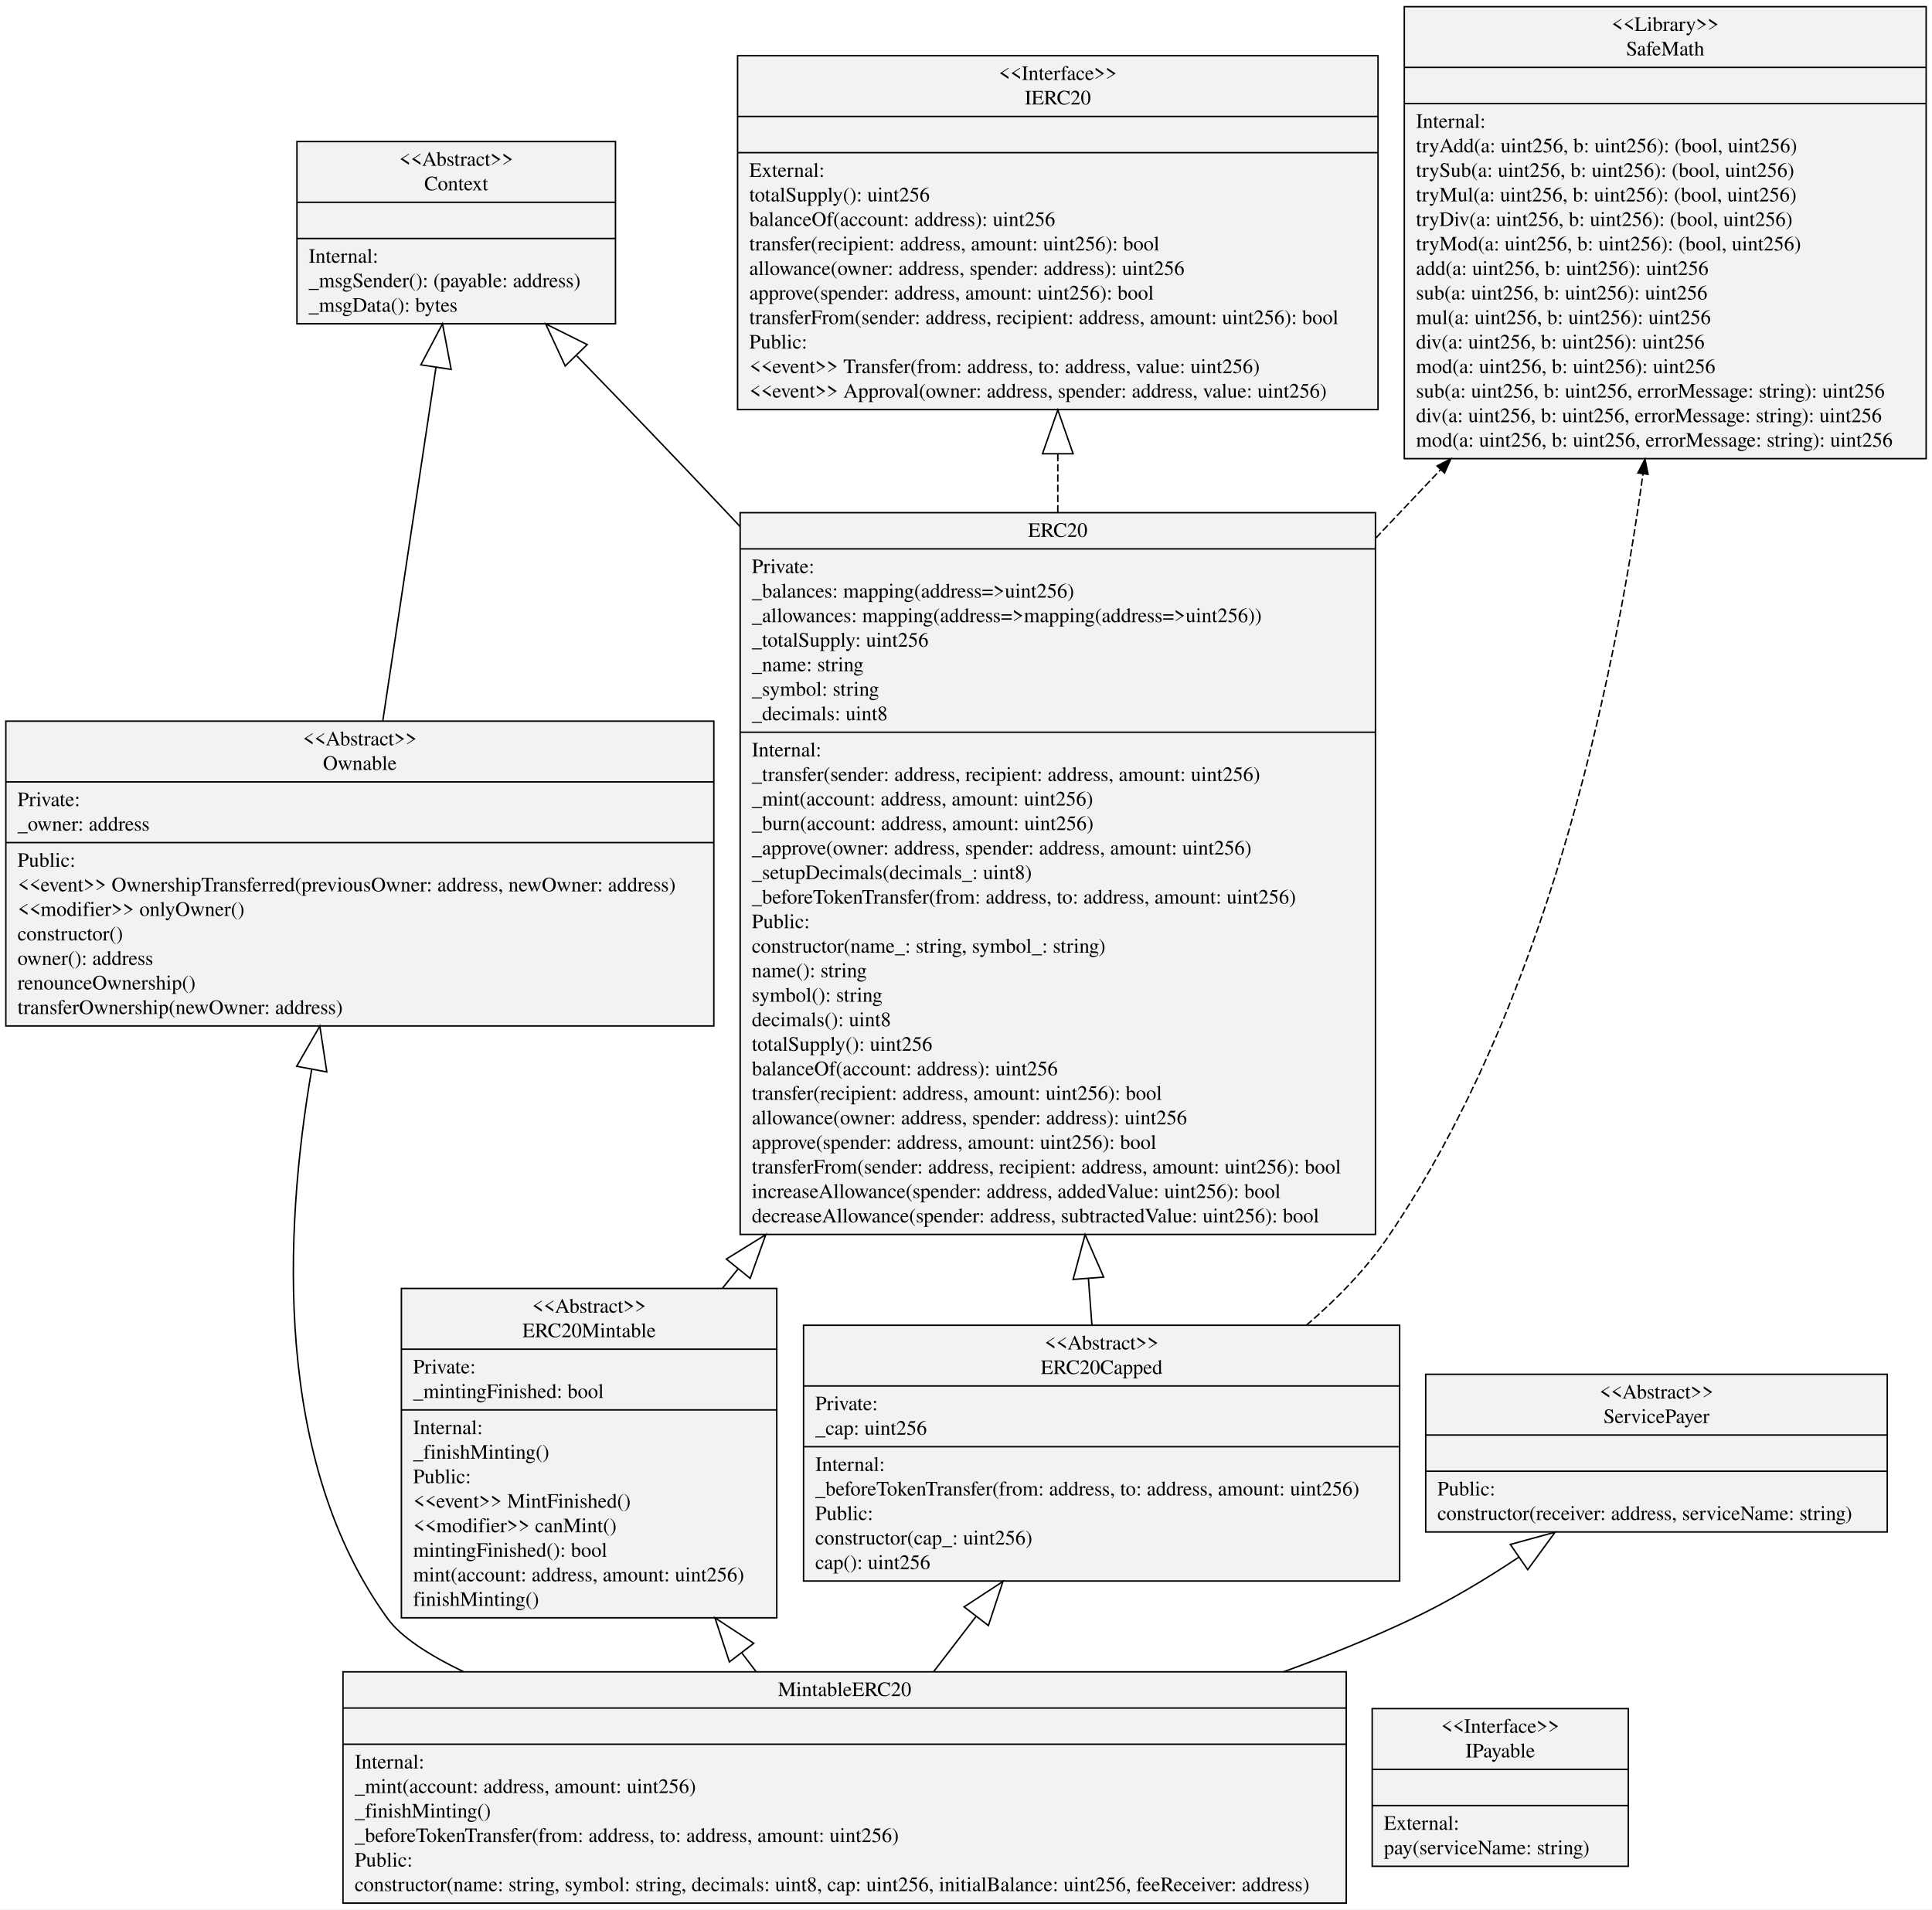
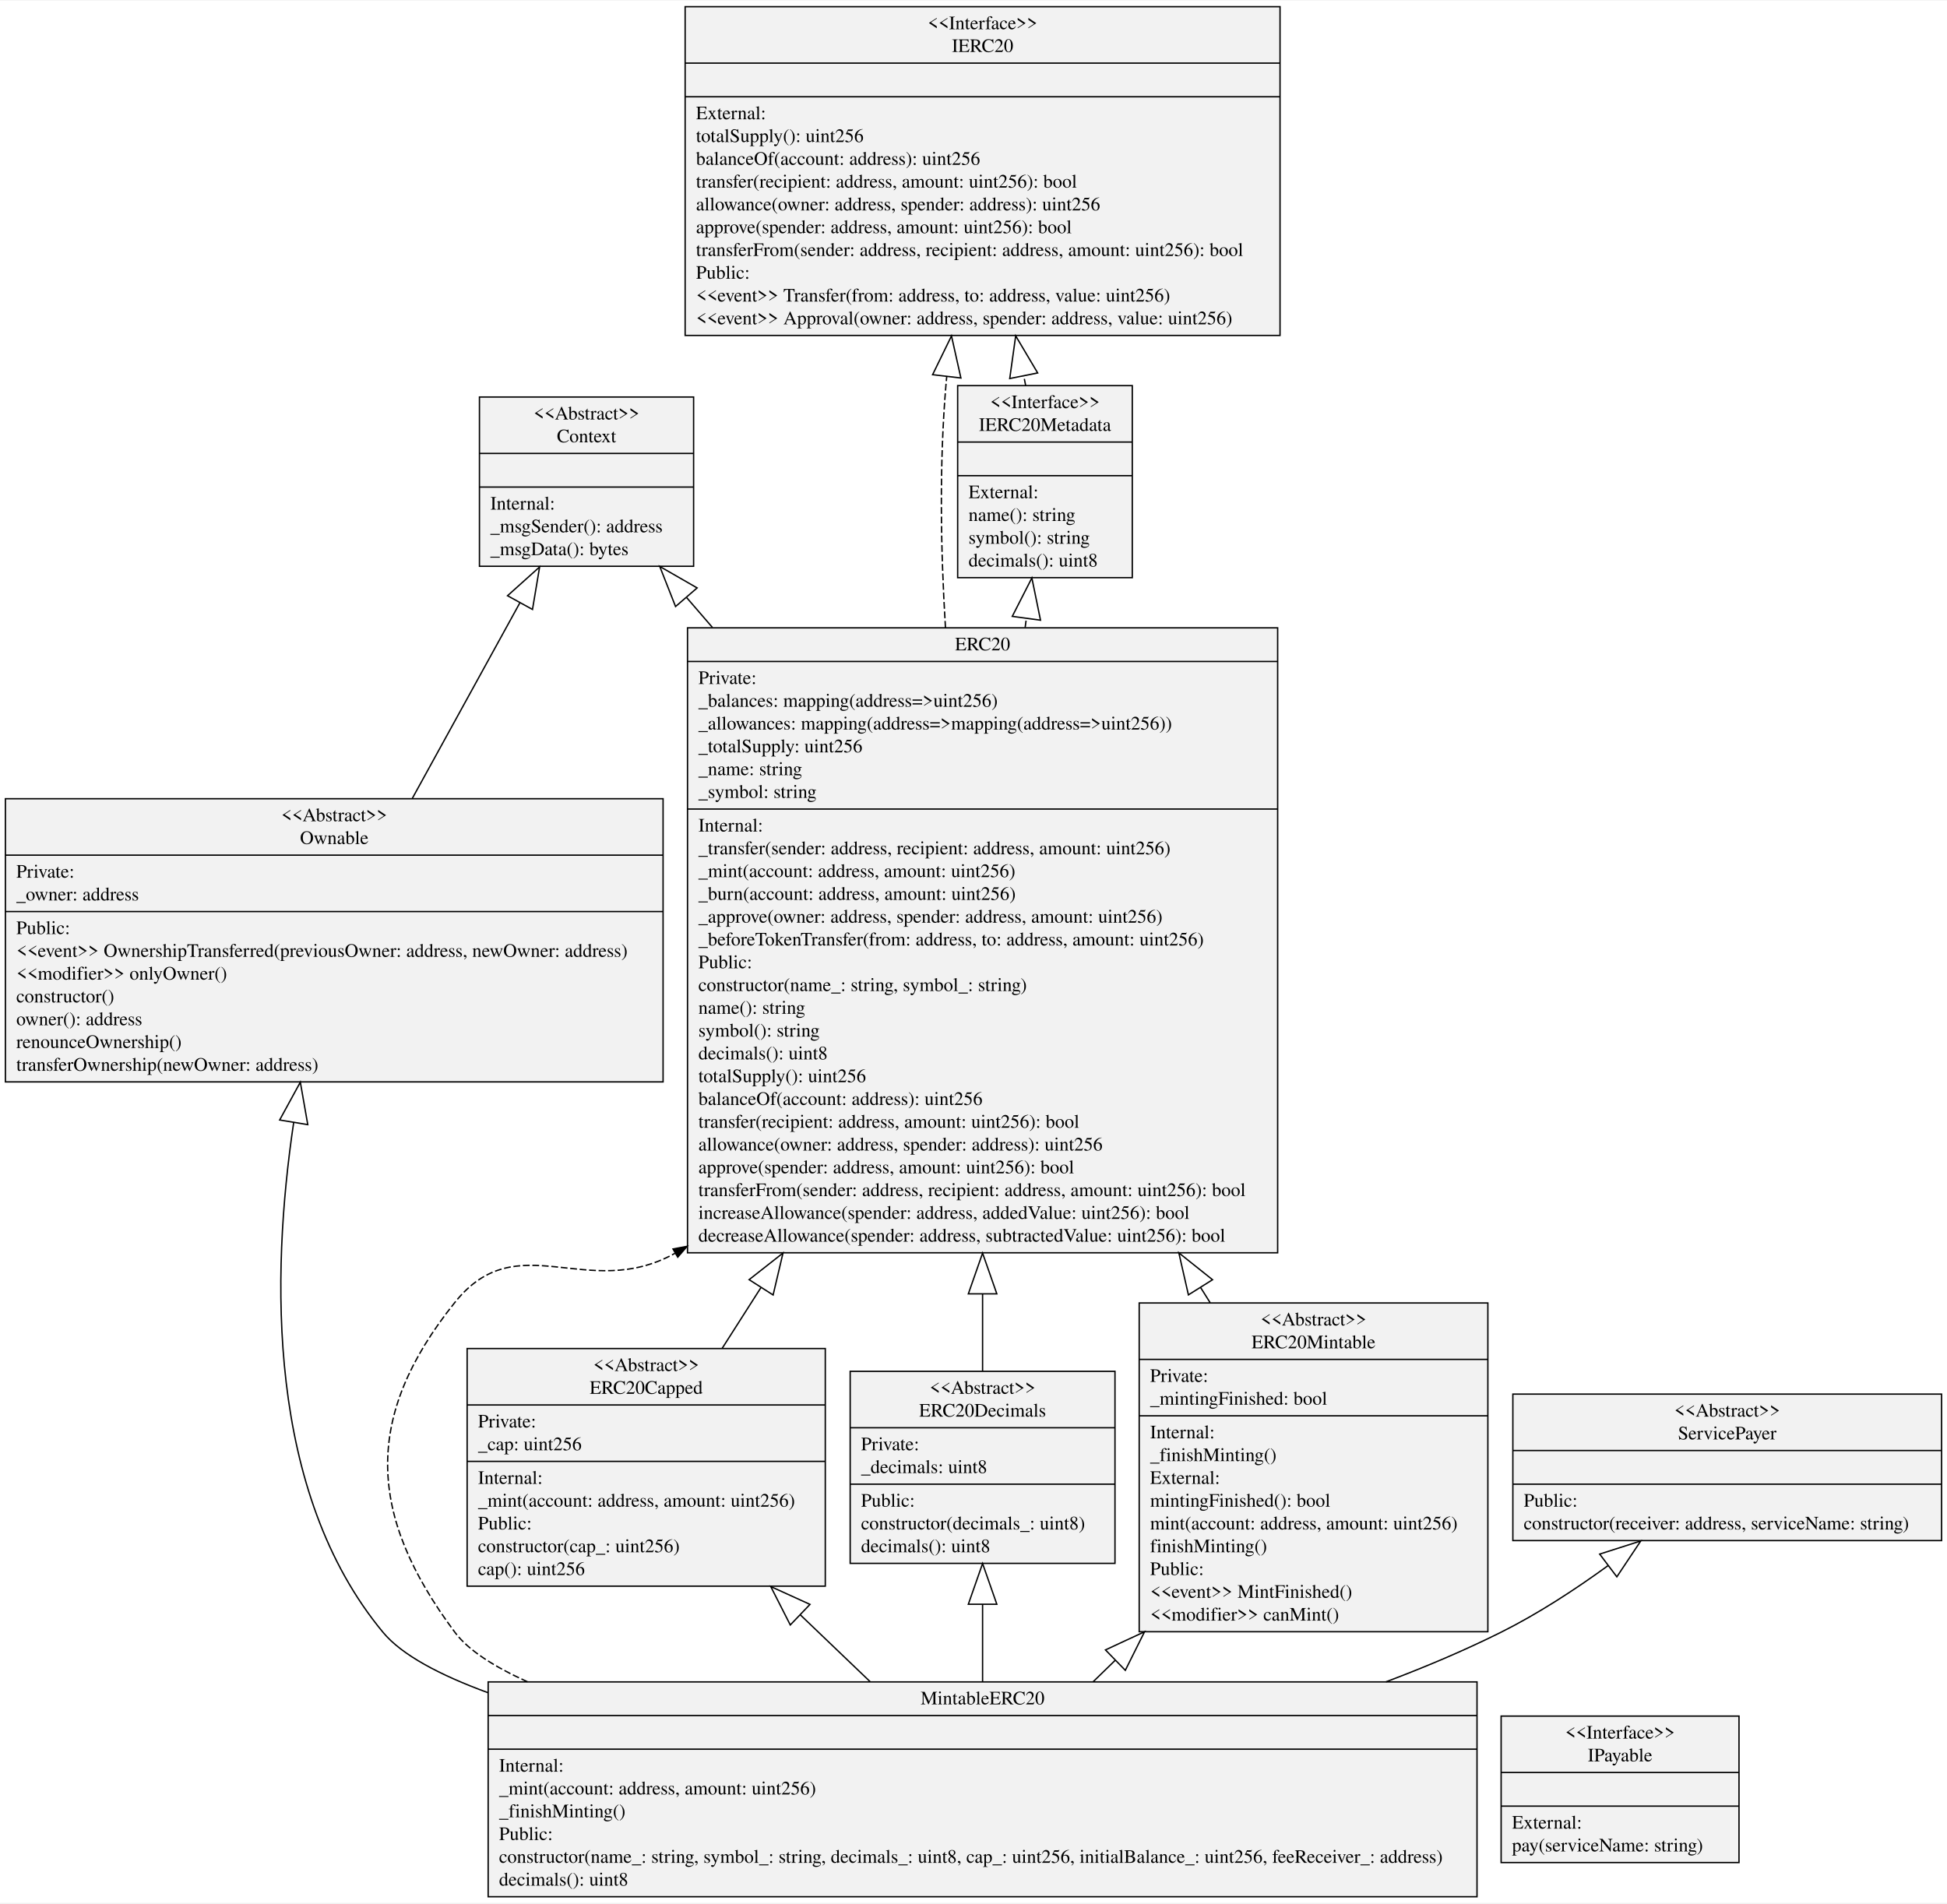
- <svg xmlns="http://www.w3.org/2000/svg" width="1323pt" height="1308pt" viewBox="0.00 0.00 1323.13 1308.00">
-   <g id="graph0" class="graph" transform="scale(1 1) rotate(0) translate(4 1304)">
-     <polygon fill="#ffffff" stroke="transparent" points="-4,4 -4,-1304 1319.133,-1304 1319.133,4 -4,4" />
+ <svg xmlns="http://www.w3.org/2000/svg" width="1435pt" height="1403pt" viewBox="0.00 0.00 1435.48 1402.60">
+   <g id="graph0" class="graph" transform="scale(1 1) rotate(0) translate(4 1398.6)">
+     <polygon fill="#ffffff" stroke="transparent" points="-4,4 -4,-1398.6 1431.477,-1398.6 1431.477,4 -4,4" />
    <g id="node1" class="node">
-       <polygon fill="#f2f2f2" stroke="#000000" points="199.365,-1082.3 199.365,-1207.1 417.509,-1207.1 417.509,-1082.3 199.365,-1082.3" />
-       <text text-anchor="middle" x="308.437" y="-1190.5" font-family="Times,serif" font-size="14.00" fill="#000000">&lt;&lt;Abstract&gt;&gt;</text>
-       <text text-anchor="middle" x="308.437" y="-1173.7" font-family="Times,serif" font-size="14.00" fill="#000000">Context</text>
-       <polyline fill="none" stroke="#000000" points="199.365,-1165.5 417.509,-1165.5 " />
-       <text text-anchor="middle" x="308.437" y="-1148.9" font-family="Times,serif" font-size="14.00" fill="#000000"> </text>
-       <polyline fill="none" stroke="#000000" points="199.365,-1140.7 417.509,-1140.7 " />
-       <text text-anchor="start" x="207.365" y="-1124.1" font-family="Times,serif" font-size="14.00" fill="#000000">Internal:</text>
-       <text text-anchor="start" x="207.365" y="-1107.3" font-family="Times,serif" font-size="14.00" fill="#000000">    _msgSender(): (payable: address)</text>
-       <text text-anchor="start" x="207.365" y="-1090.5" font-family="Times,serif" font-size="14.00" fill="#000000">    _msgData(): bytes</text>
+       <polygon fill="#f2f2f2" stroke="#000000" points="349.488,-981.5 349.488,-1106.3 507.386,-1106.3 507.386,-981.5 349.488,-981.5" />
+       <text text-anchor="middle" x="428.437" y="-1089.7" font-family="Times,serif" font-size="14.00" fill="#000000">&lt;&lt;Abstract&gt;&gt;</text>
+       <text text-anchor="middle" x="428.437" y="-1072.9" font-family="Times,serif" font-size="14.00" fill="#000000">Context</text>
+       <polyline fill="none" stroke="#000000" points="349.488,-1064.7 507.386,-1064.7 " />
+       <text text-anchor="middle" x="428.437" y="-1048.1" font-family="Times,serif" font-size="14.00" fill="#000000"> </text>
+       <polyline fill="none" stroke="#000000" points="349.488,-1039.9 507.386,-1039.9 " />
+       <text text-anchor="start" x="357.488" y="-1023.3" font-family="Times,serif" font-size="14.00" fill="#000000">Internal:</text>
+       <text text-anchor="start" x="357.488" y="-1006.5" font-family="Times,serif" font-size="14.00" fill="#000000">    _msgSender(): address</text>
+       <text text-anchor="start" x="357.488" y="-989.7" font-family="Times,serif" font-size="14.00" fill="#000000">    _msgData(): bytes</text>
    </g>
    <g id="node2" class="node">
      <polygon fill="#f2f2f2" stroke="#000000" points="0,-601.3 0,-810.1 484.874,-810.1 484.874,-601.3 0,-601.3" />
      <text text-anchor="middle" x="242.437" y="-793.5" font-family="Times,serif" font-size="14.00" fill="#000000">&lt;&lt;Abstract&gt;&gt;</text>
      <text text-anchor="middle" x="242.437" y="-776.7" font-family="Times,serif" font-size="14.00" fill="#000000">Ownable</text>
      <polyline fill="none" stroke="#000000" points="0,-768.5 484.874,-768.5 " />
      <text text-anchor="start" x="8" y="-751.9" font-family="Times,serif" font-size="14.00" fill="#000000">Private:</text>
      <text text-anchor="start" x="8" y="-735.1" font-family="Times,serif" font-size="14.00" fill="#000000">   _owner: address</text>
      <polyline fill="none" stroke="#000000" points="0,-726.9 484.874,-726.9 " />
      <text text-anchor="start" x="8" y="-710.3" font-family="Times,serif" font-size="14.00" fill="#000000">Public:</text>
      <text text-anchor="start" x="8" y="-693.5" font-family="Times,serif" font-size="14.00" fill="#000000">    &lt;&lt;event&gt;&gt; OwnershipTransferred(previousOwner: address, newOwner: address)</text>
      <text text-anchor="start" x="8" y="-676.7" font-family="Times,serif" font-size="14.00" fill="#000000">    &lt;&lt;modifier&gt;&gt; onlyOwner()</text>
      <text text-anchor="start" x="8" y="-659.9" font-family="Times,serif" font-size="14.00" fill="#000000">    constructor()</text>
      <text text-anchor="start" x="8" y="-643.1" font-family="Times,serif" font-size="14.00" fill="#000000">    owner(): address</text>
      <text text-anchor="start" x="8" y="-626.3" font-family="Times,serif" font-size="14.00" fill="#000000">    renounceOwnership()</text>
      <text text-anchor="start" x="8" y="-609.5" font-family="Times,serif" font-size="14.00" fill="#000000">    transferOwnership(newOwner: address)</text>
    </g>
    <g id="edge1" class="edge">
-       <path fill="none" stroke="#000000" d="M258.162,-810.294C269.23,-883.914 283.909,-981.552 294.546,-1052.306" />
-       <polygon fill="none" stroke="#000000" points="284.207,-1054.157 299.05,-1082.263 304.973,-1051.035 284.207,-1054.157" />
+       <path fill="none" stroke="#000000" d="M300.015,-810.393C325.401,-856.551 354.927,-910.238 379.262,-954.487" />
+       <polygon fill="none" stroke="#000000" points="370.19,-959.779 393.847,-981.006 388.59,-949.659 370.19,-959.779" />
    </g>
    <g id="node3" class="node">
-       <polygon fill="#f2f2f2" stroke="#000000" points="501.137,-1023.5 501.137,-1265.9 939.737,-1265.9 939.737,-1023.5 501.137,-1023.5" />
-       <text text-anchor="middle" x="720.437" y="-1249.3" font-family="Times,serif" font-size="14.00" fill="#000000">&lt;&lt;Interface&gt;&gt;</text>
-       <text text-anchor="middle" x="720.437" y="-1232.5" font-family="Times,serif" font-size="14.00" fill="#000000">IERC20</text>
-       <polyline fill="none" stroke="#000000" points="501.137,-1224.3 939.737,-1224.3 " />
-       <text text-anchor="middle" x="720.437" y="-1207.7" font-family="Times,serif" font-size="14.00" fill="#000000"> </text>
-       <polyline fill="none" stroke="#000000" points="501.137,-1199.5 939.737,-1199.5 " />
-       <text text-anchor="start" x="509.137" y="-1182.9" font-family="Times,serif" font-size="14.00" fill="#000000">External:</text>
-       <text text-anchor="start" x="509.137" y="-1166.1" font-family="Times,serif" font-size="14.00" fill="#000000">     totalSupply(): uint256</text>
-       <text text-anchor="start" x="509.137" y="-1149.3" font-family="Times,serif" font-size="14.00" fill="#000000">     balanceOf(account: address): uint256</text>
-       <text text-anchor="start" x="509.137" y="-1132.5" font-family="Times,serif" font-size="14.00" fill="#000000">     transfer(recipient: address, amount: uint256): bool</text>
-       <text text-anchor="start" x="509.137" y="-1115.7" font-family="Times,serif" font-size="14.00" fill="#000000">     allowance(owner: address, spender: address): uint256</text>
-       <text text-anchor="start" x="509.137" y="-1098.9" font-family="Times,serif" font-size="14.00" fill="#000000">     approve(spender: address, amount: uint256): bool</text>
-       <text text-anchor="start" x="509.137" y="-1082.1" font-family="Times,serif" font-size="14.00" fill="#000000">     transferFrom(sender: address, recipient: address, amount: uint256): bool</text>
-       <text text-anchor="start" x="509.137" y="-1065.3" font-family="Times,serif" font-size="14.00" fill="#000000">Public:</text>
-       <text text-anchor="start" x="509.137" y="-1048.5" font-family="Times,serif" font-size="14.00" fill="#000000">    &lt;&lt;event&gt;&gt; Transfer(from: address, to: address, value: uint256)</text>
-       <text text-anchor="start" x="509.137" y="-1031.7" font-family="Times,serif" font-size="14.00" fill="#000000">    &lt;&lt;event&gt;&gt; Approval(owner: address, spender: address, value: uint256)</text>
+       <polygon fill="#f2f2f2" stroke="#000000" points="501.137,-1151.7 501.137,-1394.1 939.737,-1394.1 939.737,-1151.7 501.137,-1151.7" />
+       <text text-anchor="middle" x="720.437" y="-1377.5" font-family="Times,serif" font-size="14.00" fill="#000000">&lt;&lt;Interface&gt;&gt;</text>
+       <text text-anchor="middle" x="720.437" y="-1360.7" font-family="Times,serif" font-size="14.00" fill="#000000">IERC20</text>
+       <polyline fill="none" stroke="#000000" points="501.137,-1352.5 939.737,-1352.5 " />
+       <text text-anchor="middle" x="720.437" y="-1335.9" font-family="Times,serif" font-size="14.00" fill="#000000"> </text>
+       <polyline fill="none" stroke="#000000" points="501.137,-1327.7 939.737,-1327.7 " />
+       <text text-anchor="start" x="509.137" y="-1311.1" font-family="Times,serif" font-size="14.00" fill="#000000">External:</text>
+       <text text-anchor="start" x="509.137" y="-1294.3" font-family="Times,serif" font-size="14.00" fill="#000000">     totalSupply(): uint256</text>
+       <text text-anchor="start" x="509.137" y="-1277.5" font-family="Times,serif" font-size="14.00" fill="#000000">     balanceOf(account: address): uint256</text>
+       <text text-anchor="start" x="509.137" y="-1260.7" font-family="Times,serif" font-size="14.00" fill="#000000">     transfer(recipient: address, amount: uint256): bool</text>
+       <text text-anchor="start" x="509.137" y="-1243.9" font-family="Times,serif" font-size="14.00" fill="#000000">     allowance(owner: address, spender: address): uint256</text>
+       <text text-anchor="start" x="509.137" y="-1227.1" font-family="Times,serif" font-size="14.00" fill="#000000">     approve(spender: address, amount: uint256): bool</text>
+       <text text-anchor="start" x="509.137" y="-1210.3" font-family="Times,serif" font-size="14.00" fill="#000000">     transferFrom(sender: address, recipient: address, amount: uint256): bool</text>
+       <text text-anchor="start" x="509.137" y="-1193.5" font-family="Times,serif" font-size="14.00" fill="#000000">Public:</text>
+       <text text-anchor="start" x="509.137" y="-1176.7" font-family="Times,serif" font-size="14.00" fill="#000000">    &lt;&lt;event&gt;&gt; Transfer(from: address, to: address, value: uint256)</text>
+       <text text-anchor="start" x="509.137" y="-1159.9" font-family="Times,serif" font-size="14.00" fill="#000000">    &lt;&lt;event&gt;&gt; Approval(owner: address, spender: address, value: uint256)</text>
    </g>
    <g id="node4" class="node">
-       <polygon fill="#f2f2f2" stroke="#000000" points="957.741,-989.9 957.741,-1299.5 1315.133,-1299.5 1315.133,-989.9 957.741,-989.9" />
-       <text text-anchor="middle" x="1136.437" y="-1282.9" font-family="Times,serif" font-size="14.00" fill="#000000">&lt;&lt;Library&gt;&gt;</text>
-       <text text-anchor="middle" x="1136.437" y="-1266.1" font-family="Times,serif" font-size="14.00" fill="#000000">SafeMath</text>
-       <polyline fill="none" stroke="#000000" points="957.741,-1257.9 1315.133,-1257.9 " />
-       <text text-anchor="middle" x="1136.437" y="-1241.3" font-family="Times,serif" font-size="14.00" fill="#000000"> </text>
-       <polyline fill="none" stroke="#000000" points="957.741,-1233.1 1315.133,-1233.1 " />
-       <text text-anchor="start" x="965.741" y="-1216.5" font-family="Times,serif" font-size="14.00" fill="#000000">Internal:</text>
-       <text text-anchor="start" x="965.741" y="-1199.7" font-family="Times,serif" font-size="14.00" fill="#000000">    tryAdd(a: uint256, b: uint256): (bool, uint256)</text>
-       <text text-anchor="start" x="965.741" y="-1182.9" font-family="Times,serif" font-size="14.00" fill="#000000">    trySub(a: uint256, b: uint256): (bool, uint256)</text>
-       <text text-anchor="start" x="965.741" y="-1166.1" font-family="Times,serif" font-size="14.00" fill="#000000">    tryMul(a: uint256, b: uint256): (bool, uint256)</text>
-       <text text-anchor="start" x="965.741" y="-1149.3" font-family="Times,serif" font-size="14.00" fill="#000000">    tryDiv(a: uint256, b: uint256): (bool, uint256)</text>
-       <text text-anchor="start" x="965.741" y="-1132.5" font-family="Times,serif" font-size="14.00" fill="#000000">    tryMod(a: uint256, b: uint256): (bool, uint256)</text>
-       <text text-anchor="start" x="965.741" y="-1115.7" font-family="Times,serif" font-size="14.00" fill="#000000">    add(a: uint256, b: uint256): uint256</text>
-       <text text-anchor="start" x="965.741" y="-1098.9" font-family="Times,serif" font-size="14.00" fill="#000000">    sub(a: uint256, b: uint256): uint256</text>
-       <text text-anchor="start" x="965.741" y="-1082.1" font-family="Times,serif" font-size="14.00" fill="#000000">    mul(a: uint256, b: uint256): uint256</text>
-       <text text-anchor="start" x="965.741" y="-1065.3" font-family="Times,serif" font-size="14.00" fill="#000000">    div(a: uint256, b: uint256): uint256</text>
-       <text text-anchor="start" x="965.741" y="-1048.5" font-family="Times,serif" font-size="14.00" fill="#000000">    mod(a: uint256, b: uint256): uint256</text>
-       <text text-anchor="start" x="965.741" y="-1031.7" font-family="Times,serif" font-size="14.00" fill="#000000">    sub(a: uint256, b: uint256, errorMessage: string): uint256</text>
-       <text text-anchor="start" x="965.741" y="-1014.9" font-family="Times,serif" font-size="14.00" fill="#000000">    div(a: uint256, b: uint256, errorMessage: string): uint256</text>
-       <text text-anchor="start" x="965.741" y="-998.1" font-family="Times,serif" font-size="14.00" fill="#000000">    mod(a: uint256, b: uint256, errorMessage: string): uint256</text>
+       <polygon fill="#f2f2f2" stroke="#000000" points="702.06,-973.1 702.06,-1114.7 830.814,-1114.7 830.814,-973.1 702.06,-973.1" />
+       <text text-anchor="middle" x="766.437" y="-1098.1" font-family="Times,serif" font-size="14.00" fill="#000000">&lt;&lt;Interface&gt;&gt;</text>
+       <text text-anchor="middle" x="766.437" y="-1081.3" font-family="Times,serif" font-size="14.00" fill="#000000">IERC20Metadata</text>
+       <polyline fill="none" stroke="#000000" points="702.06,-1073.1 830.814,-1073.1 " />
+       <text text-anchor="middle" x="766.437" y="-1056.5" font-family="Times,serif" font-size="14.00" fill="#000000"> </text>
+       <polyline fill="none" stroke="#000000" points="702.06,-1048.3 830.814,-1048.3 " />
+       <text text-anchor="start" x="710.06" y="-1031.7" font-family="Times,serif" font-size="14.00" fill="#000000">External:</text>
+       <text text-anchor="start" x="710.06" y="-1014.9" font-family="Times,serif" font-size="14.00" fill="#000000">     name(): string</text>
+       <text text-anchor="start" x="710.06" y="-998.1" font-family="Times,serif" font-size="14.00" fill="#000000">     symbol(): string</text>
+       <text text-anchor="start" x="710.06" y="-981.3" font-family="Times,serif" font-size="14.00" fill="#000000">     decimals(): uint8</text>
+     </g>
+     <g id="edge2" class="edge">
+       <path fill="none" stroke="#000000" stroke-dasharray="5,2" d="M752.197,-1114.789C751.739,-1117.072 751.274,-1119.383 750.806,-1121.716" />
+       <polygon fill="none" stroke="#000000" points="740.457,-1119.919 744.843,-1151.399 761.046,-1124.055 740.457,-1119.919" />
    </g>
    <g id="node5" class="node">
-       <polygon fill="#f2f2f2" stroke="#000000" points="502.887,-458.5 502.887,-952.9 937.987,-952.9 937.987,-458.5 502.887,-458.5" />
-       <text text-anchor="middle" x="720.437" y="-936.3" font-family="Times,serif" font-size="14.00" fill="#000000">ERC20</text>
-       <polyline fill="none" stroke="#000000" points="502.887,-928.1 937.987,-928.1 " />
-       <text text-anchor="start" x="510.887" y="-911.5" font-family="Times,serif" font-size="14.00" fill="#000000">Private:</text>
-       <text text-anchor="start" x="510.887" y="-894.7" font-family="Times,serif" font-size="14.00" fill="#000000">   _balances: mapping(address=&gt;uint256)</text>
-       <text text-anchor="start" x="510.887" y="-877.9" font-family="Times,serif" font-size="14.00" fill="#000000">   _allowances: mapping(address=&gt;mapping(address=&gt;uint256))</text>
-       <text text-anchor="start" x="510.887" y="-861.1" font-family="Times,serif" font-size="14.00" fill="#000000">   _totalSupply: uint256</text>
-       <text text-anchor="start" x="510.887" y="-844.3" font-family="Times,serif" font-size="14.00" fill="#000000">   _name: string</text>
-       <text text-anchor="start" x="510.887" y="-827.5" font-family="Times,serif" font-size="14.00" fill="#000000">   _symbol: string</text>
-       <text text-anchor="start" x="510.887" y="-810.7" font-family="Times,serif" font-size="14.00" fill="#000000">   _decimals: uint8</text>
+       <polygon fill="#f2f2f2" stroke="#000000" points="502.887,-475.3 502.887,-936.1 937.987,-936.1 937.987,-475.3 502.887,-475.3" />
+       <text text-anchor="middle" x="720.437" y="-919.5" font-family="Times,serif" font-size="14.00" fill="#000000">ERC20</text>
+       <polyline fill="none" stroke="#000000" points="502.887,-911.3 937.987,-911.3 " />
+       <text text-anchor="start" x="510.887" y="-894.7" font-family="Times,serif" font-size="14.00" fill="#000000">Private:</text>
+       <text text-anchor="start" x="510.887" y="-877.9" font-family="Times,serif" font-size="14.00" fill="#000000">   _balances: mapping(address=&gt;uint256)</text>
+       <text text-anchor="start" x="510.887" y="-861.1" font-family="Times,serif" font-size="14.00" fill="#000000">   _allowances: mapping(address=&gt;mapping(address=&gt;uint256))</text>
+       <text text-anchor="start" x="510.887" y="-844.3" font-family="Times,serif" font-size="14.00" fill="#000000">   _totalSupply: uint256</text>
+       <text text-anchor="start" x="510.887" y="-827.5" font-family="Times,serif" font-size="14.00" fill="#000000">   _name: string</text>
+       <text text-anchor="start" x="510.887" y="-810.7" font-family="Times,serif" font-size="14.00" fill="#000000">   _symbol: string</text>
      <polyline fill="none" stroke="#000000" points="502.887,-802.5 937.987,-802.5 " />
      <text text-anchor="start" x="510.887" y="-785.9" font-family="Times,serif" font-size="14.00" fill="#000000">Internal:</text>
      <text text-anchor="start" x="510.887" y="-769.1" font-family="Times,serif" font-size="14.00" fill="#000000">    _transfer(sender: address, recipient: address, amount: uint256)</text>
      <text text-anchor="start" x="510.887" y="-752.3" font-family="Times,serif" font-size="14.00" fill="#000000">    _mint(account: address, amount: uint256)</text>
      <text text-anchor="start" x="510.887" y="-735.5" font-family="Times,serif" font-size="14.00" fill="#000000">    _burn(account: address, amount: uint256)</text>
      <text text-anchor="start" x="510.887" y="-718.7" font-family="Times,serif" font-size="14.00" fill="#000000">    _approve(owner: address, spender: address, amount: uint256)</text>
-       <text text-anchor="start" x="510.887" y="-701.9" font-family="Times,serif" font-size="14.00" fill="#000000">    _setupDecimals(decimals_: uint8)</text>
-       <text text-anchor="start" x="510.887" y="-685.1" font-family="Times,serif" font-size="14.00" fill="#000000">    _beforeTokenTransfer(from: address, to: address, amount: uint256)</text>
-       <text text-anchor="start" x="510.887" y="-668.3" font-family="Times,serif" font-size="14.00" fill="#000000">Public:</text>
-       <text text-anchor="start" x="510.887" y="-651.5" font-family="Times,serif" font-size="14.00" fill="#000000">    constructor(name_: string, symbol_: string)</text>
-       <text text-anchor="start" x="510.887" y="-634.7" font-family="Times,serif" font-size="14.00" fill="#000000">    name(): string</text>
-       <text text-anchor="start" x="510.887" y="-617.9" font-family="Times,serif" font-size="14.00" fill="#000000">    symbol(): string</text>
-       <text text-anchor="start" x="510.887" y="-601.1" font-family="Times,serif" font-size="14.00" fill="#000000">    decimals(): uint8</text>
-       <text text-anchor="start" x="510.887" y="-584.3" font-family="Times,serif" font-size="14.00" fill="#000000">    totalSupply(): uint256</text>
-       <text text-anchor="start" x="510.887" y="-567.5" font-family="Times,serif" font-size="14.00" fill="#000000">    balanceOf(account: address): uint256</text>
-       <text text-anchor="start" x="510.887" y="-550.7" font-family="Times,serif" font-size="14.00" fill="#000000">    transfer(recipient: address, amount: uint256): bool</text>
-       <text text-anchor="start" x="510.887" y="-533.9" font-family="Times,serif" font-size="14.00" fill="#000000">    allowance(owner: address, spender: address): uint256</text>
-       <text text-anchor="start" x="510.887" y="-517.1" font-family="Times,serif" font-size="14.00" fill="#000000">    approve(spender: address, amount: uint256): bool</text>
-       <text text-anchor="start" x="510.887" y="-500.3" font-family="Times,serif" font-size="14.00" fill="#000000">    transferFrom(sender: address, recipient: address, amount: uint256): bool</text>
-       <text text-anchor="start" x="510.887" y="-483.5" font-family="Times,serif" font-size="14.00" fill="#000000">    increaseAllowance(spender: address, addedValue: uint256): bool</text>
-       <text text-anchor="start" x="510.887" y="-466.7" font-family="Times,serif" font-size="14.00" fill="#000000">    decreaseAllowance(spender: address, subtractedValue: uint256): bool</text>
-     </g>
-     <g id="edge2" class="edge">
-       <path fill="none" stroke="#000000" d="M502.79,-943.447C499.655,-946.789 496.536,-950.109 493.437,-953.4 460.243,-988.659 423.219,-1027.113 391.065,-1060.236" />
-       <polygon fill="none" stroke="#000000" points="383.081,-1053.385 369.69,-1082.211 398.134,-1068.028 383.081,-1053.385" />
+       <text text-anchor="start" x="510.887" y="-701.9" font-family="Times,serif" font-size="14.00" fill="#000000">    _beforeTokenTransfer(from: address, to: address, amount: uint256)</text>
+       <text text-anchor="start" x="510.887" y="-685.1" font-family="Times,serif" font-size="14.00" fill="#000000">Public:</text>
+       <text text-anchor="start" x="510.887" y="-668.3" font-family="Times,serif" font-size="14.00" fill="#000000">    constructor(name_: string, symbol_: string)</text>
+       <text text-anchor="start" x="510.887" y="-651.5" font-family="Times,serif" font-size="14.00" fill="#000000">    name(): string</text>
+       <text text-anchor="start" x="510.887" y="-634.7" font-family="Times,serif" font-size="14.00" fill="#000000">    symbol(): string</text>
+       <text text-anchor="start" x="510.887" y="-617.9" font-family="Times,serif" font-size="14.00" fill="#000000">    decimals(): uint8</text>
+       <text text-anchor="start" x="510.887" y="-601.1" font-family="Times,serif" font-size="14.00" fill="#000000">    totalSupply(): uint256</text>
+       <text text-anchor="start" x="510.887" y="-584.3" font-family="Times,serif" font-size="14.00" fill="#000000">    balanceOf(account: address): uint256</text>
+       <text text-anchor="start" x="510.887" y="-567.5" font-family="Times,serif" font-size="14.00" fill="#000000">    transfer(recipient: address, amount: uint256): bool</text>
+       <text text-anchor="start" x="510.887" y="-550.7" font-family="Times,serif" font-size="14.00" fill="#000000">    allowance(owner: address, spender: address): uint256</text>
+       <text text-anchor="start" x="510.887" y="-533.9" font-family="Times,serif" font-size="14.00" fill="#000000">    approve(spender: address, amount: uint256): bool</text>
+       <text text-anchor="start" x="510.887" y="-517.1" font-family="Times,serif" font-size="14.00" fill="#000000">    transferFrom(sender: address, recipient: address, amount: uint256): bool</text>
+       <text text-anchor="start" x="510.887" y="-500.3" font-family="Times,serif" font-size="14.00" fill="#000000">    increaseAllowance(spender: address, addedValue: uint256): bool</text>
+       <text text-anchor="start" x="510.887" y="-483.5" font-family="Times,serif" font-size="14.00" fill="#000000">    decreaseAllowance(spender: address, subtractedValue: uint256): bool</text>
    </g>
    <g id="edge3" class="edge">
-       <path fill="none" stroke="#000000" stroke-dasharray="5,2" d="M720.437,-953.106C720.437,-966.648 720.437,-980.047 720.437,-993.09" />
-       <polygon fill="none" stroke="#000000" points="709.937,-993.243 720.437,-1023.243 730.937,-993.243 709.937,-993.243" />
+       <path fill="none" stroke="#000000" d="M521.229,-936.427C514.72,-943.965 508.375,-951.314 502.256,-958.401" />
+       <polygon fill="none" stroke="#000000" points="494.071,-951.814 482.413,-981.384 509.966,-965.538 494.071,-951.814" />
    </g>
    <g id="edge4" class="edge">
-       <path fill="none" stroke="#000000" stroke-dasharray="5,2" d="M938.184,-935.486C953.135,-951.264 968.019,-966.97 982.526,-982.279" />
-       <polygon fill="#000000" stroke="#000000" points="980.197,-984.91 989.615,-989.761 985.278,-980.095 980.197,-984.91" />
+       <path fill="none" stroke="#000000" stroke-dasharray="5,2" d="M693.067,-936.197C689.473,-994.627 688.512,-1057.253 693.437,-1115.2 693.609,-1117.222 693.793,-1119.256 693.988,-1121.302" />
+       <polygon fill="none" stroke="#000000" points="683.588,-1122.766 697.508,-1151.34 704.445,-1120.322 683.588,-1122.766" />
+     </g>
+     <g id="edge5" class="edge">
+       <path fill="none" stroke="#000000" stroke-dasharray="5,2" d="M751.819,-936.427C752.119,-938.63 752.416,-940.817 752.711,-942.986" />
+       <polygon fill="none" stroke="#000000" points="742.33,-944.573 756.778,-972.885 763.139,-941.743 742.33,-944.573" />
    </g>
    <g id="node6" class="node">
-       <polygon fill="#f2f2f2" stroke="#000000" points="546.309,-221.1 546.309,-396.3 954.565,-396.3 954.565,-221.1 546.309,-221.1" />
-       <text text-anchor="middle" x="750.437" y="-379.7" font-family="Times,serif" font-size="14.00" fill="#000000">&lt;&lt;Abstract&gt;&gt;</text>
-       <text text-anchor="middle" x="750.437" y="-362.9" font-family="Times,serif" font-size="14.00" fill="#000000">ERC20Capped</text>
-       <polyline fill="none" stroke="#000000" points="546.309,-354.7 954.565,-354.7 " />
-       <text text-anchor="start" x="554.309" y="-338.1" font-family="Times,serif" font-size="14.00" fill="#000000">Private:</text>
-       <text text-anchor="start" x="554.309" y="-321.3" font-family="Times,serif" font-size="14.00" fill="#000000">   _cap: uint256</text>
-       <polyline fill="none" stroke="#000000" points="546.309,-313.1 954.565,-313.1 " />
-       <text text-anchor="start" x="554.309" y="-296.5" font-family="Times,serif" font-size="14.00" fill="#000000">Internal:</text>
-       <text text-anchor="start" x="554.309" y="-279.7" font-family="Times,serif" font-size="14.00" fill="#000000">    _beforeTokenTransfer(from: address, to: address, amount: uint256)</text>
-       <text text-anchor="start" x="554.309" y="-262.9" font-family="Times,serif" font-size="14.00" fill="#000000">Public:</text>
-       <text text-anchor="start" x="554.309" y="-246.1" font-family="Times,serif" font-size="14.00" fill="#000000">    constructor(cap_: uint256)</text>
-       <text text-anchor="start" x="554.309" y="-229.3" font-family="Times,serif" font-size="14.00" fill="#000000">    cap(): uint256</text>
+       <polygon fill="#f2f2f2" stroke="#000000" points="340.405,-229.5 340.405,-404.7 604.469,-404.7 604.469,-229.5 340.405,-229.5" />
+       <text text-anchor="middle" x="472.437" y="-388.1" font-family="Times,serif" font-size="14.00" fill="#000000">&lt;&lt;Abstract&gt;&gt;</text>
+       <text text-anchor="middle" x="472.437" y="-371.3" font-family="Times,serif" font-size="14.00" fill="#000000">ERC20Capped</text>
+       <polyline fill="none" stroke="#000000" points="340.405,-363.1 604.469,-363.1 " />
+       <text text-anchor="start" x="348.405" y="-346.5" font-family="Times,serif" font-size="14.00" fill="#000000">Private:</text>
+       <text text-anchor="start" x="348.405" y="-329.7" font-family="Times,serif" font-size="14.00" fill="#000000">   _cap: uint256</text>
+       <polyline fill="none" stroke="#000000" points="340.405,-321.5 604.469,-321.5 " />
+       <text text-anchor="start" x="348.405" y="-304.9" font-family="Times,serif" font-size="14.00" fill="#000000">Internal:</text>
+       <text text-anchor="start" x="348.405" y="-288.1" font-family="Times,serif" font-size="14.00" fill="#000000">    _mint(account: address, amount: uint256)</text>
+       <text text-anchor="start" x="348.405" y="-271.3" font-family="Times,serif" font-size="14.00" fill="#000000">Public:</text>
+       <text text-anchor="start" x="348.405" y="-254.5" font-family="Times,serif" font-size="14.00" fill="#000000">    constructor(cap_: uint256)</text>
+       <text text-anchor="start" x="348.405" y="-237.7" font-family="Times,serif" font-size="14.00" fill="#000000">    cap(): uint256</text>
    </g>
    <g id="edge6" class="edge">
-       <path fill="none" stroke="#000000" stroke-dasharray="5,2" d="M890.662,-396.301C912.019,-414.561 932.033,-435.262 947.437,-458 1054.213,-615.615 1100.917,-832.026 1121.184,-979.501" />
-       <polygon fill="#000000" stroke="#000000" points="1117.735,-980.114 1122.54,-989.556 1124.672,-979.178 1117.735,-980.114" />
-     </g>
-     <g id="edge5" class="edge">
-       <path fill="none" stroke="#000000" d="M743.816,-396.315C743.051,-406.444 742.242,-417.14 741.404,-428.23" />
-       <polygon fill="none" stroke="#000000" points="730.917,-427.676 739.126,-458.382 751.857,-429.258 730.917,-427.676" />
+       <path fill="none" stroke="#000000" d="M528.402,-404.794C537.349,-418.813 546.98,-433.904 556.994,-449.596" />
+       <polygon fill="none" stroke="#000000" points="548.295,-455.483 573.286,-475.123 565.998,-444.186 548.295,-455.483" />
    </g>
    <g id="node7" class="node">
-       <polygon fill="#f2f2f2" stroke="#000000" points="270.905,-195.9 270.905,-421.5 527.969,-421.5 527.969,-195.9 270.905,-195.9" />
-       <text text-anchor="middle" x="399.437" y="-404.9" font-family="Times,serif" font-size="14.00" fill="#000000">&lt;&lt;Abstract&gt;&gt;</text>
-       <text text-anchor="middle" x="399.437" y="-388.1" font-family="Times,serif" font-size="14.00" fill="#000000">ERC20Mintable</text>
-       <polyline fill="none" stroke="#000000" points="270.905,-379.9 527.969,-379.9 " />
-       <text text-anchor="start" x="278.905" y="-363.3" font-family="Times,serif" font-size="14.00" fill="#000000">Private:</text>
-       <text text-anchor="start" x="278.905" y="-346.5" font-family="Times,serif" font-size="14.00" fill="#000000">   _mintingFinished: bool</text>
-       <polyline fill="none" stroke="#000000" points="270.905,-338.3 527.969,-338.3 " />
-       <text text-anchor="start" x="278.905" y="-321.7" font-family="Times,serif" font-size="14.00" fill="#000000">Internal:</text>
-       <text text-anchor="start" x="278.905" y="-304.9" font-family="Times,serif" font-size="14.00" fill="#000000">    _finishMinting()</text>
-       <text text-anchor="start" x="278.905" y="-288.1" font-family="Times,serif" font-size="14.00" fill="#000000">Public:</text>
-       <text text-anchor="start" x="278.905" y="-271.3" font-family="Times,serif" font-size="14.00" fill="#000000">    &lt;&lt;event&gt;&gt; MintFinished()</text>
-       <text text-anchor="start" x="278.905" y="-254.5" font-family="Times,serif" font-size="14.00" fill="#000000">    &lt;&lt;modifier&gt;&gt; canMint()</text>
-       <text text-anchor="start" x="278.905" y="-237.7" font-family="Times,serif" font-size="14.00" fill="#000000">    mintingFinished(): bool</text>
-       <text text-anchor="start" x="278.905" y="-220.9" font-family="Times,serif" font-size="14.00" fill="#000000">    mint(account: address, amount: uint256)</text>
-       <text text-anchor="start" x="278.905" y="-204.1" font-family="Times,serif" font-size="14.00" fill="#000000">    finishMinting()</text>
+       <polygon fill="#f2f2f2" stroke="#000000" points="622.822,-246.3 622.822,-387.9 818.052,-387.9 818.052,-246.3 622.822,-246.3" />
+       <text text-anchor="middle" x="720.437" y="-371.3" font-family="Times,serif" font-size="14.00" fill="#000000">&lt;&lt;Abstract&gt;&gt;</text>
+       <text text-anchor="middle" x="720.437" y="-354.5" font-family="Times,serif" font-size="14.00" fill="#000000">ERC20Decimals</text>
+       <polyline fill="none" stroke="#000000" points="622.822,-346.3 818.052,-346.3 " />
+       <text text-anchor="start" x="630.822" y="-329.7" font-family="Times,serif" font-size="14.00" fill="#000000">Private:</text>
+       <text text-anchor="start" x="630.822" y="-312.9" font-family="Times,serif" font-size="14.00" fill="#000000">   _decimals: uint8</text>
+       <polyline fill="none" stroke="#000000" points="622.822,-304.7 818.052,-304.7 " />
+       <text text-anchor="start" x="630.822" y="-288.1" font-family="Times,serif" font-size="14.00" fill="#000000">Public:</text>
+       <text text-anchor="start" x="630.822" y="-271.3" font-family="Times,serif" font-size="14.00" fill="#000000">    constructor(decimals_: uint8)</text>
+       <text text-anchor="start" x="630.822" y="-254.5" font-family="Times,serif" font-size="14.00" fill="#000000">    decimals(): uint8</text>
    </g>
    <g id="edge7" class="edge">
-       <path fill="none" stroke="#000000" d="M490.779,-421.668C494.283,-426.002 497.842,-430.404 501.447,-434.862" />
-       <polygon fill="none" stroke="#000000" points="493.418,-441.632 520.445,-458.358 509.748,-428.428 493.418,-441.632" />
+       <path fill="none" stroke="#000000" d="M720.437,-387.923C720.437,-405.084 720.437,-424.44 720.437,-444.915" />
+       <polygon fill="none" stroke="#000000" points="709.937,-445.04 720.437,-475.04 730.937,-445.04 709.937,-445.04" />
    </g>
    <g id="node8" class="node">
-       <polygon fill="#f2f2f2" stroke="#000000" points="935.748,-25.7 935.748,-133.7 1111.126,-133.7 1111.126,-25.7 935.748,-25.7" />
-       <text text-anchor="middle" x="1023.437" y="-117.1" font-family="Times,serif" font-size="14.00" fill="#000000">&lt;&lt;Interface&gt;&gt;</text>
-       <text text-anchor="middle" x="1023.437" y="-100.3" font-family="Times,serif" font-size="14.00" fill="#000000">IPayable</text>
-       <polyline fill="none" stroke="#000000" points="935.748,-92.1 1111.126,-92.1 " />
-       <text text-anchor="middle" x="1023.437" y="-75.5" font-family="Times,serif" font-size="14.00" fill="#000000"> </text>
-       <polyline fill="none" stroke="#000000" points="935.748,-67.3 1111.126,-67.3 " />
-       <text text-anchor="start" x="943.748" y="-50.7" font-family="Times,serif" font-size="14.00" fill="#000000">External:</text>
-       <text text-anchor="start" x="943.748" y="-33.9" font-family="Times,serif" font-size="14.00" fill="#000000">     pay(serviceName: string)</text>
+       <polygon fill="#f2f2f2" stroke="#000000" points="835.905,-195.9 835.905,-438.3 1092.969,-438.3 1092.969,-195.9 835.905,-195.9" />
+       <text text-anchor="middle" x="964.437" y="-421.7" font-family="Times,serif" font-size="14.00" fill="#000000">&lt;&lt;Abstract&gt;&gt;</text>
+       <text text-anchor="middle" x="964.437" y="-404.9" font-family="Times,serif" font-size="14.00" fill="#000000">ERC20Mintable</text>
+       <polyline fill="none" stroke="#000000" points="835.905,-396.7 1092.969,-396.7 " />
+       <text text-anchor="start" x="843.905" y="-380.1" font-family="Times,serif" font-size="14.00" fill="#000000">Private:</text>
+       <text text-anchor="start" x="843.905" y="-363.3" font-family="Times,serif" font-size="14.00" fill="#000000">   _mintingFinished: bool</text>
+       <polyline fill="none" stroke="#000000" points="835.905,-355.1 1092.969,-355.1 " />
+       <text text-anchor="start" x="843.905" y="-338.5" font-family="Times,serif" font-size="14.00" fill="#000000">Internal:</text>
+       <text text-anchor="start" x="843.905" y="-321.7" font-family="Times,serif" font-size="14.00" fill="#000000">    _finishMinting()</text>
+       <text text-anchor="start" x="843.905" y="-304.9" font-family="Times,serif" font-size="14.00" fill="#000000">External:</text>
+       <text text-anchor="start" x="843.905" y="-288.1" font-family="Times,serif" font-size="14.00" fill="#000000">    mintingFinished(): bool</text>
+       <text text-anchor="start" x="843.905" y="-271.3" font-family="Times,serif" font-size="14.00" fill="#000000">    mint(account: address, amount: uint256)</text>
+       <text text-anchor="start" x="843.905" y="-254.5" font-family="Times,serif" font-size="14.00" fill="#000000">    finishMinting()</text>
+       <text text-anchor="start" x="843.905" y="-237.7" font-family="Times,serif" font-size="14.00" fill="#000000">Public:</text>
+       <text text-anchor="start" x="843.905" y="-220.9" font-family="Times,serif" font-size="14.00" fill="#000000">    &lt;&lt;event&gt;&gt; MintFinished()</text>
+       <text text-anchor="start" x="843.905" y="-204.1" font-family="Times,serif" font-size="14.00" fill="#000000">    &lt;&lt;modifier&gt;&gt; canMint()</text>
+     </g>
+     <g id="edge8" class="edge">
+       <path fill="none" stroke="#000000" d="M888.237,-438.457C885.9,-442.18 883.536,-445.945 881.15,-449.745" />
+       <polygon fill="none" stroke="#000000" points="872.187,-444.274 865.126,-475.264 889.972,-455.441 872.187,-444.274" />
    </g>
    <g id="node9" class="node">
-       <polygon fill="#f2f2f2" stroke="#000000" points="972.397,-254.7 972.397,-362.7 1288.477,-362.7 1288.477,-254.7 972.397,-254.7" />
-       <text text-anchor="middle" x="1130.437" y="-346.1" font-family="Times,serif" font-size="14.00" fill="#000000">&lt;&lt;Abstract&gt;&gt;</text>
-       <text text-anchor="middle" x="1130.437" y="-329.3" font-family="Times,serif" font-size="14.00" fill="#000000">ServicePayer</text>
-       <polyline fill="none" stroke="#000000" points="972.397,-321.1 1288.477,-321.1 " />
-       <text text-anchor="middle" x="1130.437" y="-304.5" font-family="Times,serif" font-size="14.00" fill="#000000"> </text>
-       <polyline fill="none" stroke="#000000" points="972.397,-296.3 1288.477,-296.3 " />
-       <text text-anchor="start" x="980.397" y="-279.7" font-family="Times,serif" font-size="14.00" fill="#000000">Public:</text>
-       <text text-anchor="start" x="980.397" y="-262.9" font-family="Times,serif" font-size="14.00" fill="#000000">    constructor(receiver: address, serviceName: string)</text>
+       <polygon fill="#f2f2f2" stroke="#000000" points="1102.748,-25.7 1102.748,-133.7 1278.126,-133.7 1278.126,-25.7 1102.748,-25.7" />
+       <text text-anchor="middle" x="1190.437" y="-117.1" font-family="Times,serif" font-size="14.00" fill="#000000">&lt;&lt;Interface&gt;&gt;</text>
+       <text text-anchor="middle" x="1190.437" y="-100.3" font-family="Times,serif" font-size="14.00" fill="#000000">IPayable</text>
+       <polyline fill="none" stroke="#000000" points="1102.748,-92.1 1278.126,-92.1 " />
+       <text text-anchor="middle" x="1190.437" y="-75.5" font-family="Times,serif" font-size="14.00" fill="#000000"> </text>
+       <polyline fill="none" stroke="#000000" points="1102.748,-67.3 1278.126,-67.3 " />
+       <text text-anchor="start" x="1110.748" y="-50.7" font-family="Times,serif" font-size="14.00" fill="#000000">External:</text>
+       <text text-anchor="start" x="1110.748" y="-33.9" font-family="Times,serif" font-size="14.00" fill="#000000">     pay(serviceName: string)</text>
    </g>
    <g id="node10" class="node">
-       <polygon fill="#f2f2f2" stroke="#000000" points="230.907,-.5 230.907,-158.9 917.967,-158.9 917.967,-.5 230.907,-.5" />
-       <text text-anchor="middle" x="574.437" y="-142.3" font-family="Times,serif" font-size="14.00" fill="#000000">MintableERC20</text>
-       <polyline fill="none" stroke="#000000" points="230.907,-134.1 917.967,-134.1 " />
-       <text text-anchor="middle" x="574.437" y="-117.5" font-family="Times,serif" font-size="14.00" fill="#000000"> </text>
-       <polyline fill="none" stroke="#000000" points="230.907,-109.3 917.967,-109.3 " />
-       <text text-anchor="start" x="238.907" y="-92.7" font-family="Times,serif" font-size="14.00" fill="#000000">Internal:</text>
-       <text text-anchor="start" x="238.907" y="-75.9" font-family="Times,serif" font-size="14.00" fill="#000000">    _mint(account: address, amount: uint256)</text>
-       <text text-anchor="start" x="238.907" y="-59.1" font-family="Times,serif" font-size="14.00" fill="#000000">    _finishMinting()</text>
-       <text text-anchor="start" x="238.907" y="-42.3" font-family="Times,serif" font-size="14.00" fill="#000000">    _beforeTokenTransfer(from: address, to: address, amount: uint256)</text>
-       <text text-anchor="start" x="238.907" y="-25.5" font-family="Times,serif" font-size="14.00" fill="#000000">Public:</text>
-       <text text-anchor="start" x="238.907" y="-8.7" font-family="Times,serif" font-size="14.00" fill="#000000">    constructor(name: string, symbol: string, decimals: uint8, cap: uint256, initialBalance: uint256, feeReceiver: address)</text>
+       <polygon fill="#f2f2f2" stroke="#000000" points="1111.397,-263.1 1111.397,-371.1 1427.477,-371.1 1427.477,-263.1 1111.397,-263.1" />
+       <text text-anchor="middle" x="1269.437" y="-354.5" font-family="Times,serif" font-size="14.00" fill="#000000">&lt;&lt;Abstract&gt;&gt;</text>
+       <text text-anchor="middle" x="1269.437" y="-337.7" font-family="Times,serif" font-size="14.00" fill="#000000">ServicePayer</text>
+       <polyline fill="none" stroke="#000000" points="1111.397,-329.5 1427.477,-329.5 " />
+       <text text-anchor="middle" x="1269.437" y="-312.9" font-family="Times,serif" font-size="14.00" fill="#000000"> </text>
+       <polyline fill="none" stroke="#000000" points="1111.397,-304.7 1427.477,-304.7 " />
+       <text text-anchor="start" x="1119.397" y="-288.1" font-family="Times,serif" font-size="14.00" fill="#000000">Public:</text>
+       <text text-anchor="start" x="1119.397" y="-271.3" font-family="Times,serif" font-size="14.00" fill="#000000">    constructor(receiver: address, serviceName: string)</text>
+     </g>
+     <g id="node11" class="node">
+       <polygon fill="#f2f2f2" stroke="#000000" points="355.907,-.5 355.907,-158.9 1084.967,-158.9 1084.967,-.5 355.907,-.5" />
+       <text text-anchor="middle" x="720.437" y="-142.3" font-family="Times,serif" font-size="14.00" fill="#000000">MintableERC20</text>
+       <polyline fill="none" stroke="#000000" points="355.907,-134.1 1084.967,-134.1 " />
+       <text text-anchor="middle" x="720.437" y="-117.5" font-family="Times,serif" font-size="14.00" fill="#000000"> </text>
+       <polyline fill="none" stroke="#000000" points="355.907,-109.3 1084.967,-109.3 " />
+       <text text-anchor="start" x="363.907" y="-92.7" font-family="Times,serif" font-size="14.00" fill="#000000">Internal:</text>
+       <text text-anchor="start" x="363.907" y="-75.9" font-family="Times,serif" font-size="14.00" fill="#000000">    _mint(account: address, amount: uint256)</text>
+       <text text-anchor="start" x="363.907" y="-59.1" font-family="Times,serif" font-size="14.00" fill="#000000">    _finishMinting()</text>
+       <text text-anchor="start" x="363.907" y="-42.3" font-family="Times,serif" font-size="14.00" fill="#000000">Public:</text>
+       <text text-anchor="start" x="363.907" y="-25.5" font-family="Times,serif" font-size="14.00" fill="#000000">    constructor(name_: string, symbol_: string, decimals_: uint8, cap_: uint256, initialBalance_: uint256, feeReceiver_: address)</text>
+       <text text-anchor="start" x="363.907" y="-8.7" font-family="Times,serif" font-size="14.00" fill="#000000">    decimals(): uint8</text>
+     </g>
+     <g id="edge12" class="edge">
+       <path fill="none" stroke="#000000" d="M355.658,-150.984C320.197,-163.97 292.239,-178.765 278.437,-195.4 192.657,-298.784 195.675,-458.146 212.505,-571.246" />
+       <polygon fill="none" stroke="#000000" points="202.188,-573.214 217.425,-601.109 222.908,-569.801 202.188,-573.214" />
+     </g>
+     <g id="edge14" class="edge">
+       <path fill="none" stroke="#000000" stroke-dasharray="5,2" d="M384.956,-158.952C360.302,-170.09 341.231,-182.269 331.437,-195.4 266.76,-282.114 263.747,-354.417 331.437,-438.8 377.588,-496.333 428.933,-439.033 493.437,-474.8 493.533,-474.853 493.629,-474.906 493.725,-474.96" />
+       <polygon fill="#000000" stroke="#000000" points="492.196,-478.118 502.61,-480.071 495.687,-472.051 492.196,-478.118" />
    </g>
    <g id="edge10" class="edge">
-       <path fill="none" stroke="#000000" d="M313.46,-158.959C289.314,-170.608 270.487,-182.909 261.437,-195.4 183.323,-303.22 190.32,-460.157 209.452,-571.475" />
-       <polygon fill="none" stroke="#000000" points="199.182,-573.679 215.036,-601.227 219.822,-569.805 199.182,-573.679" />
-     </g>
-     <g id="edge8" class="edge">
-       <path fill="none" stroke="#000000" d="M635.499,-159.15C644.816,-171.273 654.579,-183.976 664.312,-196.639" />
-       <polygon fill="none" stroke="#000000" points="656.258,-203.391 682.865,-220.779 672.909,-190.594 656.258,-203.391" />
+       <path fill="none" stroke="#000000" d="M637.512,-159.081C620.977,-174.908 603.345,-191.787 585.987,-208.403" />
+       <polygon fill="none" stroke="#000000" points="578.662,-200.88 564.251,-229.21 593.183,-216.05 578.662,-200.88" />
    </g>
    <g id="edge9" class="edge">
-       <path fill="none" stroke="#000000" d="M513.722,-159.15C510.529,-163.329 507.283,-167.576 504.004,-171.866" />
-       <polygon fill="none" stroke="#000000" points="495.516,-165.681 485.643,-195.893 512.202,-178.432 495.516,-165.681" />
+       <path fill="none" stroke="#000000" d="M720.437,-159.081C720.437,-177.348 720.437,-197.017 720.437,-216.064" />
+       <polygon fill="none" stroke="#000000" points="709.937,-216.175 720.437,-246.175 730.937,-216.176 709.937,-216.175" />
    </g>
    <g id="edge11" class="edge">
-       <path fill="none" stroke="#000000" d="M875.019,-158.91C905.377,-169.922 935.343,-182.084 963.437,-195.4 988.05,-207.066 1013.115,-222.095 1036.088,-237.369" />
-       <polygon fill="none" stroke="#000000" points="1030.343,-246.162 1061,-254.551 1042.266,-228.875 1030.343,-246.162" />
+       <path fill="none" stroke="#000000" d="M802.025,-159.081C807.359,-164.27 812.808,-169.573 818.327,-174.942" />
+       <polygon fill="none" stroke="#000000" points="811.027,-182.49 839.851,-195.884 825.672,-167.438 811.027,-182.49" />
+     </g>
+     <g id="edge13" class="edge">
+       <path fill="none" stroke="#000000" d="M1017.823,-158.934C1046.941,-169.897 1075.608,-182.043 1102.437,-195.4 1129.633,-208.939 1157.109,-226.838 1181.706,-244.73" />
+       <polygon fill="none" stroke="#000000" points="1175.418,-253.14 1205.692,-262.823 1188.064,-236.374 1175.418,-253.14" />
    </g>
  </g>
</svg>
